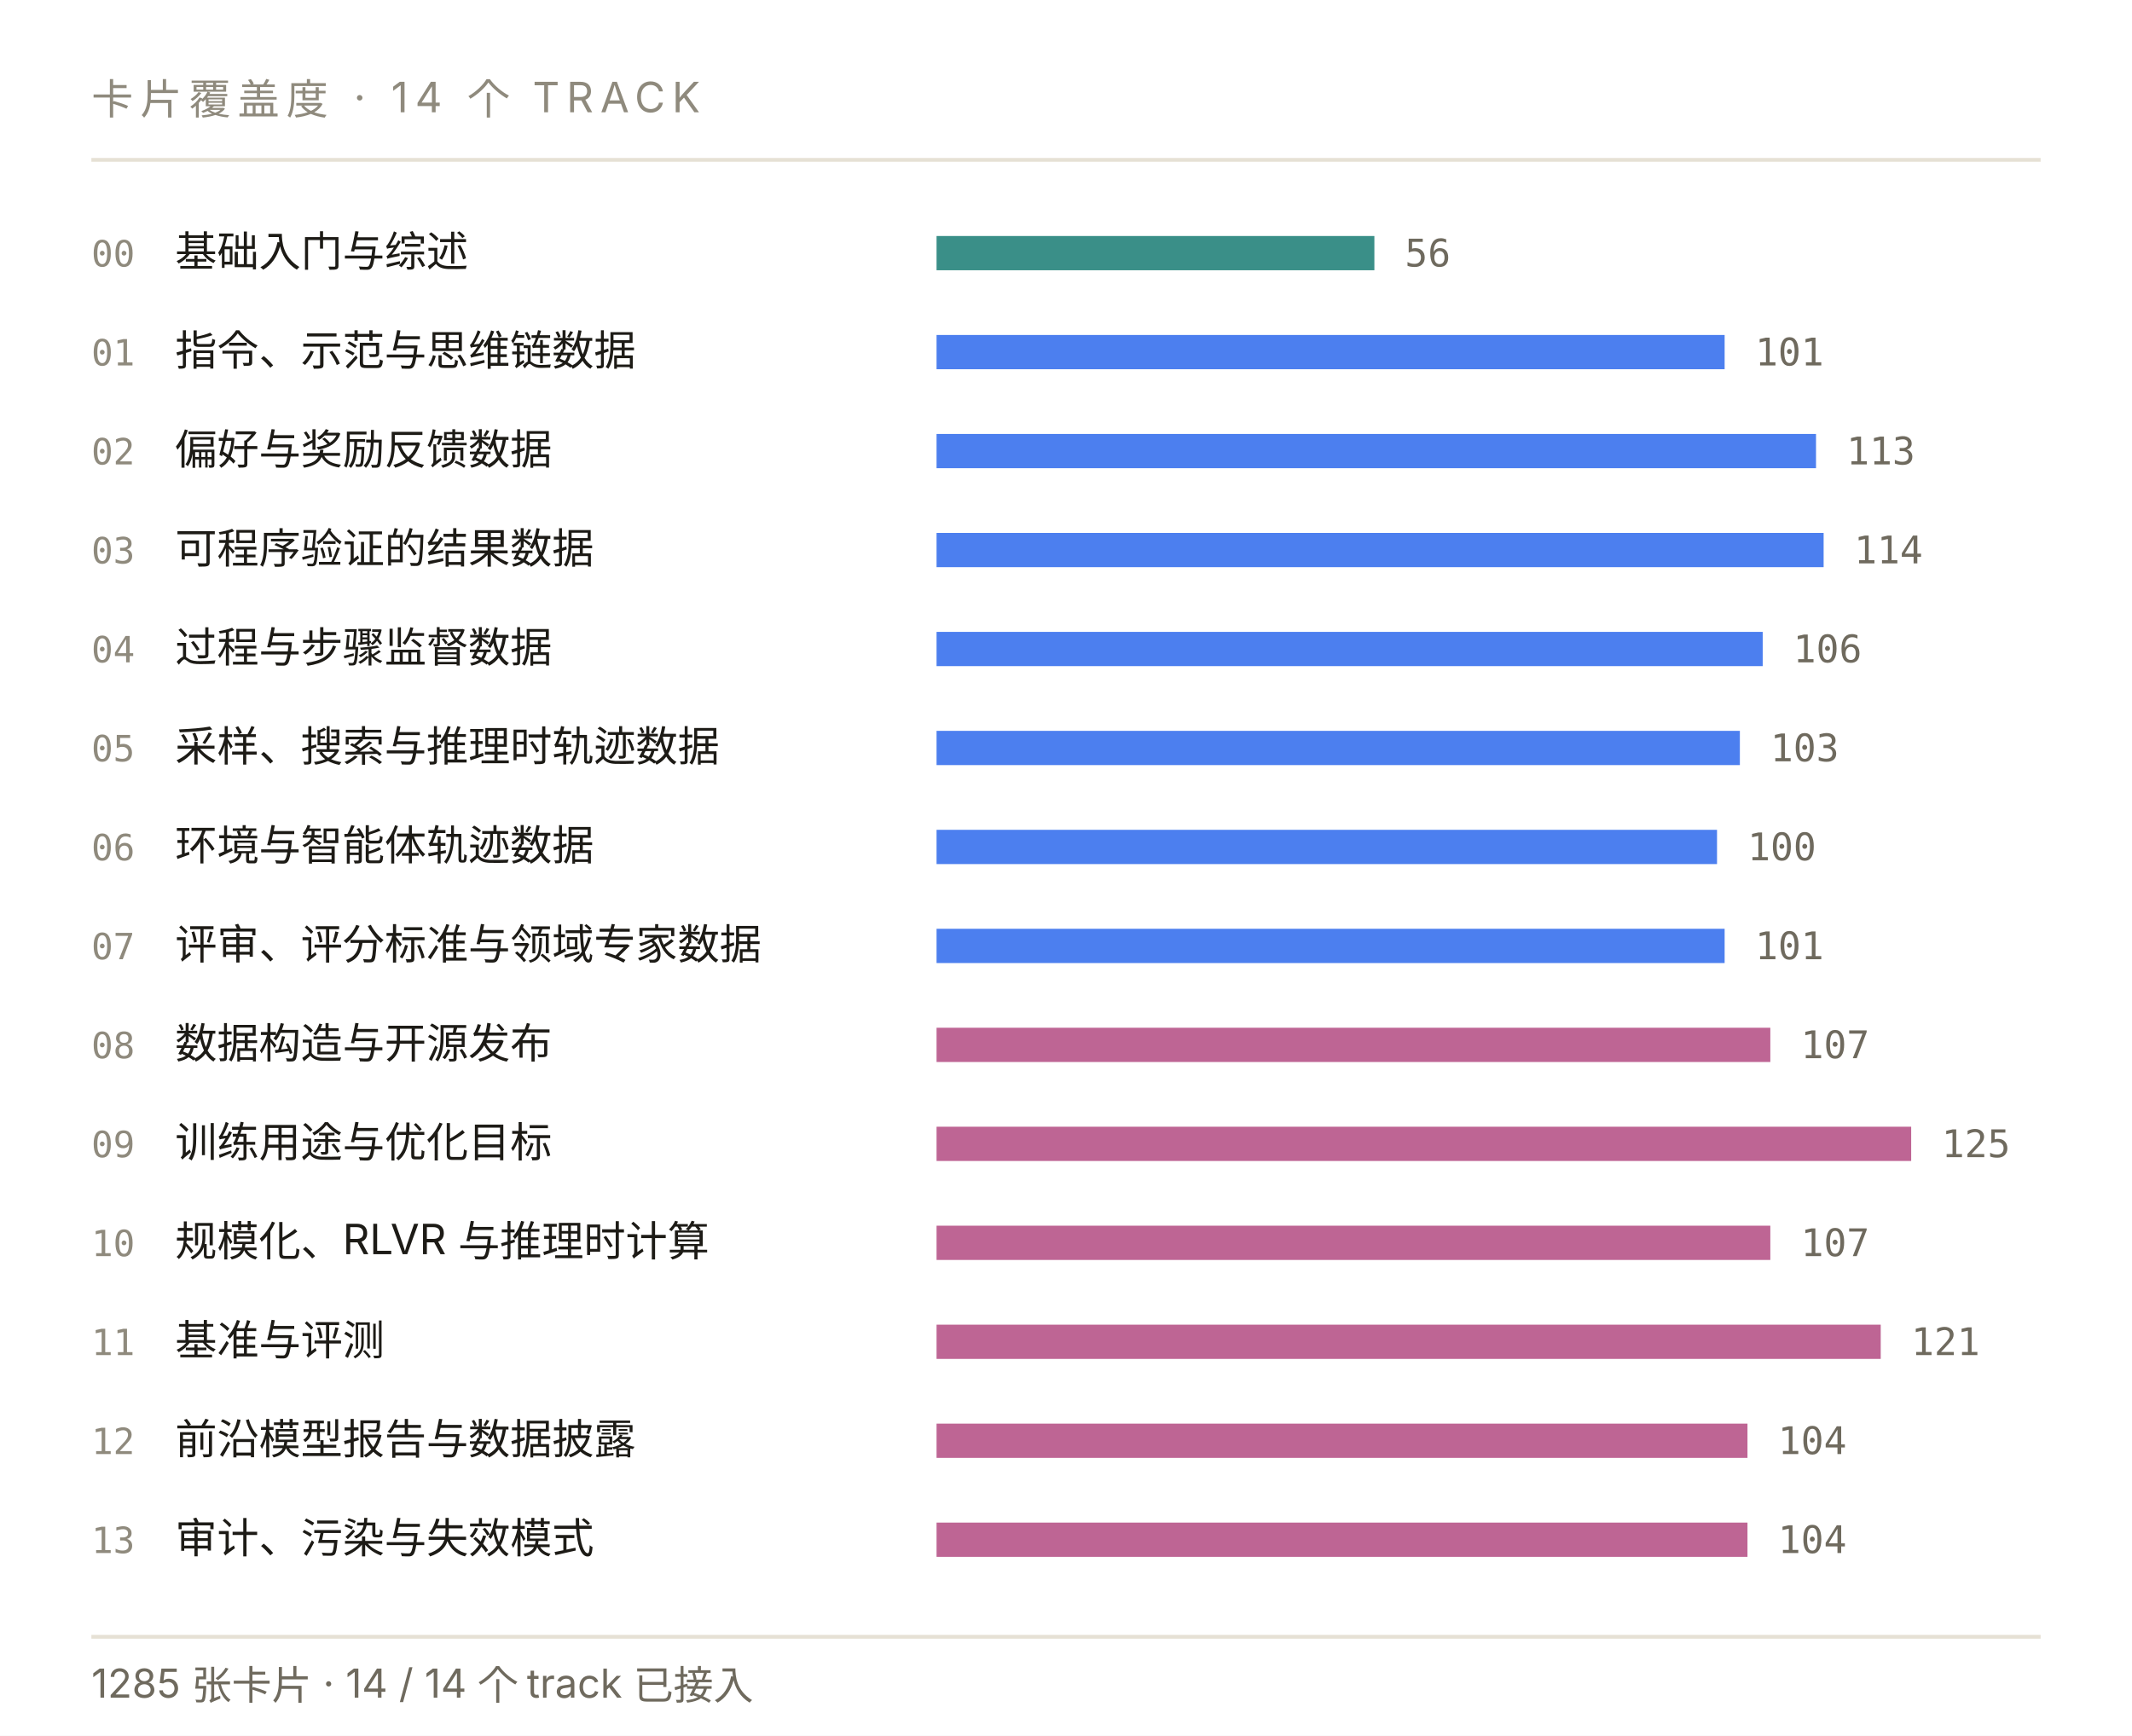
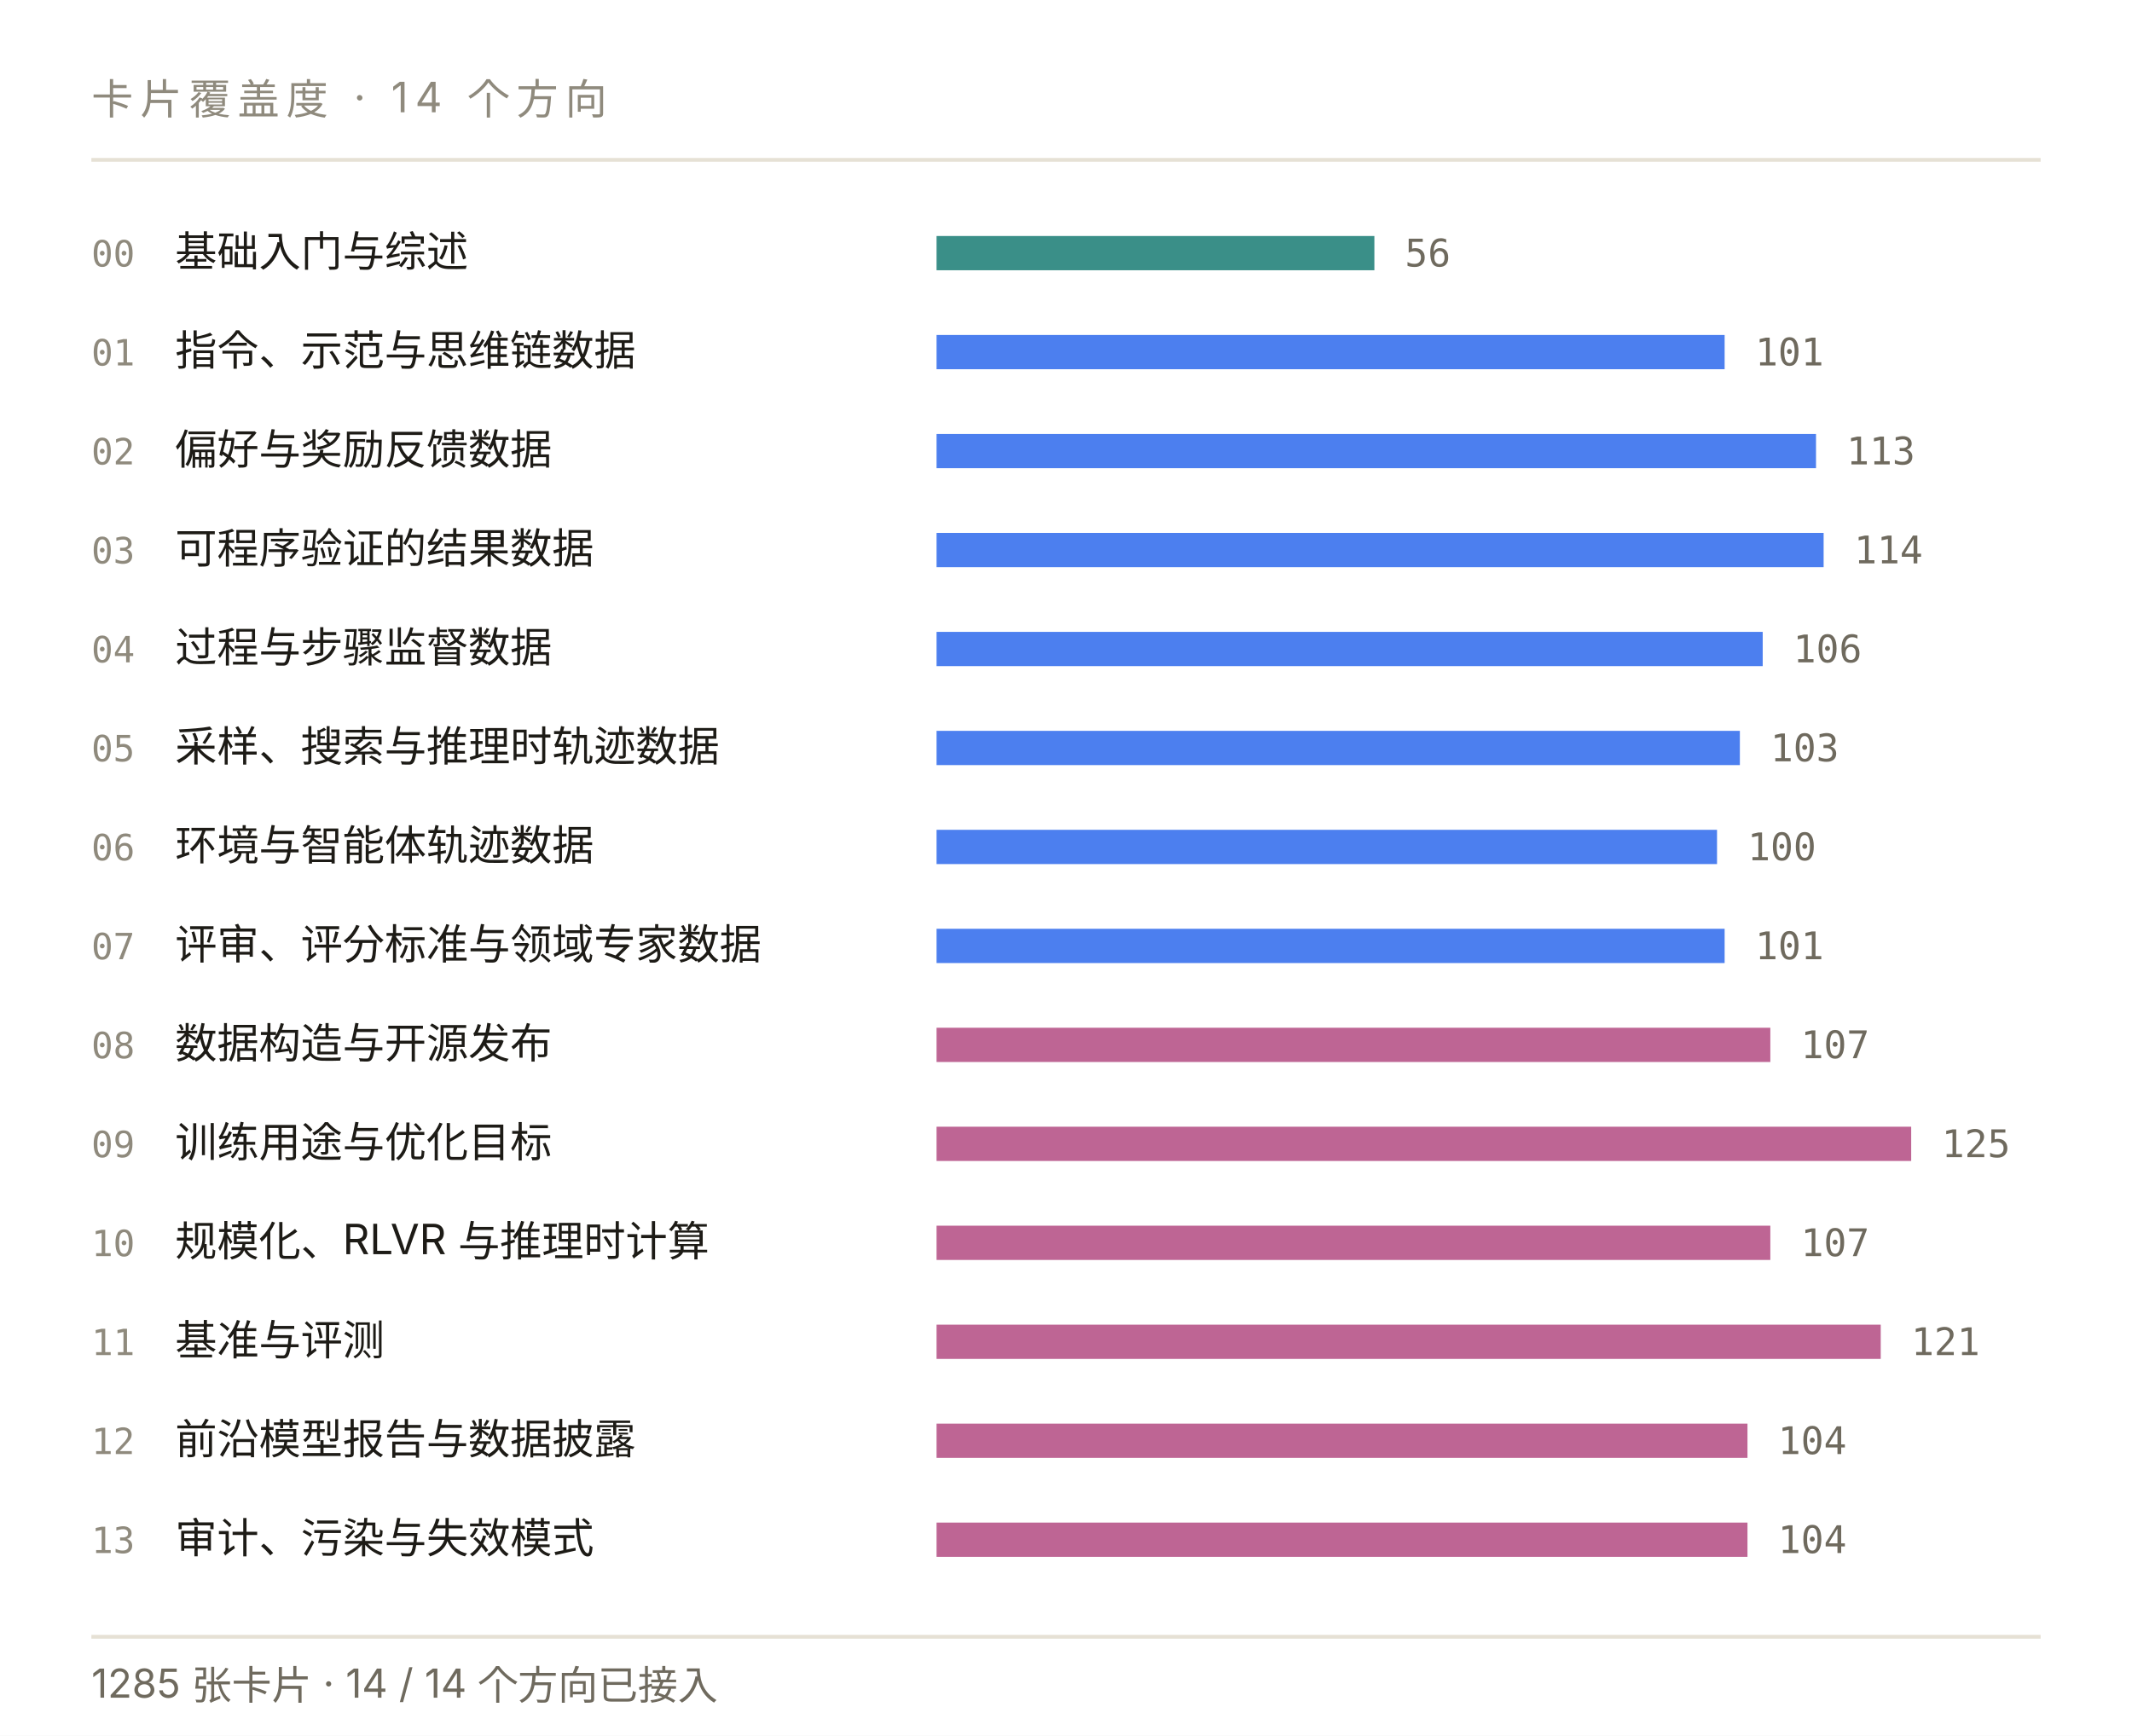
- <svg xmlns="http://www.w3.org/2000/svg" viewBox="0 0 560 456" role="img" aria-label="14 个 track 的卡片覆盖度">
+ <svg xmlns="http://www.w3.org/2000/svg" viewBox="0 0 560 456" role="img" aria-label="14 个方向的卡片覆盖度">
  <rect width="560" height="456" fill="#ffffff" />
  <g font-family="Inter, -apple-system, BlinkMacSystemFont, 'PingFang SC', sans-serif">
-     <text x="24" y="30" font-size="11" letter-spacing="1.8" fill="#8f8a7d">卡片覆盖度 · 14 个 TRACK</text>
+     <text x="24" y="30" font-size="11" letter-spacing="1.8" fill="#8f8a7d">卡片覆盖度 · 14 个方向</text>
    <line x1="24" y1="42" x2="536" y2="42" stroke="#e6e1d5" />
    <text x="24" y="70" font-size="9.5" font-family="ui-monospace, Menlo, monospace" fill="#8f8a7d">00</text>
    <text x="46" y="70" font-size="11" fill="#1d1b16">基础入门与综述</text>
    <rect x="246" y="62" width="115" height="9" fill="#0f766e" fill-opacity="0.82" />
    <text x="369" y="70" font-size="10" font-family="ui-monospace, Menlo, monospace" fill="#6f6a5e">56</text>
    <text x="24" y="96" font-size="9.5" font-family="ui-monospace, Menlo, monospace" fill="#8f8a7d">01</text>
    <text x="46" y="96" font-size="11" fill="#1d1b16">指令、示范与思维链数据</text>
    <rect x="246" y="88" width="207" height="9" fill="#2563eb" fill-opacity="0.82" />
    <text x="461" y="96" font-size="10" font-family="ui-monospace, Menlo, monospace" fill="#6f6a5e">101</text>
    <text x="24" y="122" font-size="9.5" font-family="ui-monospace, Menlo, monospace" fill="#8f8a7d">02</text>
    <text x="46" y="122" font-size="11" fill="#1d1b16">偏好与奖励反馈数据</text>
    <rect x="246" y="114" width="231" height="9" fill="#2563eb" fill-opacity="0.82" />
    <text x="485" y="122" font-size="10" font-family="ui-monospace, Menlo, monospace" fill="#6f6a5e">113</text>
    <text x="24" y="148" font-size="9.5" font-family="ui-monospace, Menlo, monospace" fill="#8f8a7d">03</text>
    <text x="46" y="148" font-size="11" fill="#1d1b16">可程序验证的结果数据</text>
    <rect x="246" y="140" width="233" height="9" fill="#2563eb" fill-opacity="0.82" />
    <text x="487" y="148" font-size="10" font-family="ui-monospace, Menlo, monospace" fill="#6f6a5e">114</text>
    <text x="24" y="174" font-size="9.5" font-family="ui-monospace, Menlo, monospace" fill="#8f8a7d">04</text>
    <text x="46" y="174" font-size="11" fill="#1d1b16">过程与步骤监督数据</text>
    <rect x="246" y="166" width="217" height="9" fill="#2563eb" fill-opacity="0.82" />
    <text x="471" y="174" font-size="10" font-family="ui-monospace, Menlo, monospace" fill="#6f6a5e">106</text>
    <text x="24" y="200" font-size="9.5" font-family="ui-monospace, Menlo, monospace" fill="#8f8a7d">05</text>
    <text x="46" y="200" font-size="11" fill="#1d1b16">采样、搜索与推理时轨迹数据</text>
    <rect x="246" y="192" width="211" height="9" fill="#2563eb" fill-opacity="0.82" />
    <text x="465" y="200" font-size="10" font-family="ui-monospace, Menlo, monospace" fill="#6f6a5e">103</text>
    <text x="24" y="226" font-size="9.5" font-family="ui-monospace, Menlo, monospace" fill="#8f8a7d">06</text>
    <text x="46" y="226" font-size="11" fill="#1d1b16">环境与智能体轨迹数据</text>
    <rect x="246" y="218" width="205" height="9" fill="#2563eb" fill-opacity="0.82" />
    <text x="459" y="226" font-size="10" font-family="ui-monospace, Menlo, monospace" fill="#6f6a5e">100</text>
    <text x="24" y="252" font-size="9.5" font-family="ui-monospace, Menlo, monospace" fill="#8f8a7d">07</text>
    <text x="46" y="252" font-size="11" fill="#1d1b16">评审、评分标准与领域专家数据</text>
    <rect x="246" y="244" width="207" height="9" fill="#2563eb" fill-opacity="0.82" />
    <text x="461" y="252" font-size="10" font-family="ui-monospace, Menlo, monospace" fill="#6f6a5e">101</text>
    <text x="24" y="278" font-size="9.5" font-family="ui-monospace, Menlo, monospace" fill="#8f8a7d">08</text>
    <text x="46" y="278" font-size="11" fill="#1d1b16">数据构造与开源发布</text>
    <rect x="246" y="270" width="219" height="9" fill="#b0447c" fill-opacity="0.82" />
    <text x="473" y="278" font-size="10" font-family="ui-monospace, Menlo, monospace" fill="#6f6a5e">107</text>
    <text x="24" y="304" font-size="9.5" font-family="ui-monospace, Menlo, monospace" fill="#8f8a7d">09</text>
    <text x="46" y="304" font-size="11" fill="#1d1b16">训练用途与优化目标</text>
    <rect x="246" y="296" width="256" height="9" fill="#b0447c" fill-opacity="0.82" />
    <text x="510" y="304" font-size="10" font-family="ui-monospace, Menlo, monospace" fill="#6f6a5e">125</text>
    <text x="24" y="330" font-size="9.5" font-family="ui-monospace, Menlo, monospace" fill="#8f8a7d">10</text>
    <text x="46" y="330" font-size="11" fill="#1d1b16">规模化、RLVR 与推理时计算</text>
    <rect x="246" y="322" width="219" height="9" fill="#b0447c" fill-opacity="0.82" />
    <text x="473" y="330" font-size="10" font-family="ui-monospace, Menlo, monospace" fill="#6f6a5e">107</text>
    <text x="24" y="356" font-size="9.5" font-family="ui-monospace, Menlo, monospace" fill="#8f8a7d">11</text>
    <text x="46" y="356" font-size="11" fill="#1d1b16">基准与评测</text>
    <rect x="246" y="348" width="248" height="9" fill="#b0447c" fill-opacity="0.82" />
    <text x="502" y="356" font-size="10" font-family="ui-monospace, Menlo, monospace" fill="#6f6a5e">121</text>
    <text x="24" y="382" font-size="9.5" font-family="ui-monospace, Menlo, monospace" fill="#8f8a7d">12</text>
    <text x="46" y="382" font-size="11" fill="#1d1b16">前沿模型报告与数据披露</text>
    <rect x="246" y="374" width="213" height="9" fill="#b0447c" fill-opacity="0.82" />
    <text x="467" y="382" font-size="10" font-family="ui-monospace, Menlo, monospace" fill="#6f6a5e">104</text>
    <text x="24" y="408" font-size="9.5" font-family="ui-monospace, Menlo, monospace" fill="#8f8a7d">13</text>
    <text x="46" y="408" font-size="11" fill="#1d1b16">审计、污染与失效模式</text>
    <rect x="246" y="400" width="213" height="9" fill="#b0447c" fill-opacity="0.82" />
    <text x="467" y="408" font-size="10" font-family="ui-monospace, Menlo, monospace" fill="#6f6a5e">104</text>
    <line x1="24" y1="430" x2="536" y2="430" stroke="#e6e1d5" />
-     <text x="24" y="446" font-size="10.5" fill="#6f6a5e">1285 张卡片 · 14 / 14 个 track 已接入</text>
+     <text x="24" y="446" font-size="10.5" fill="#6f6a5e">1285 张卡片 · 14 / 14 个方向已接入</text>
  </g>
</svg>
